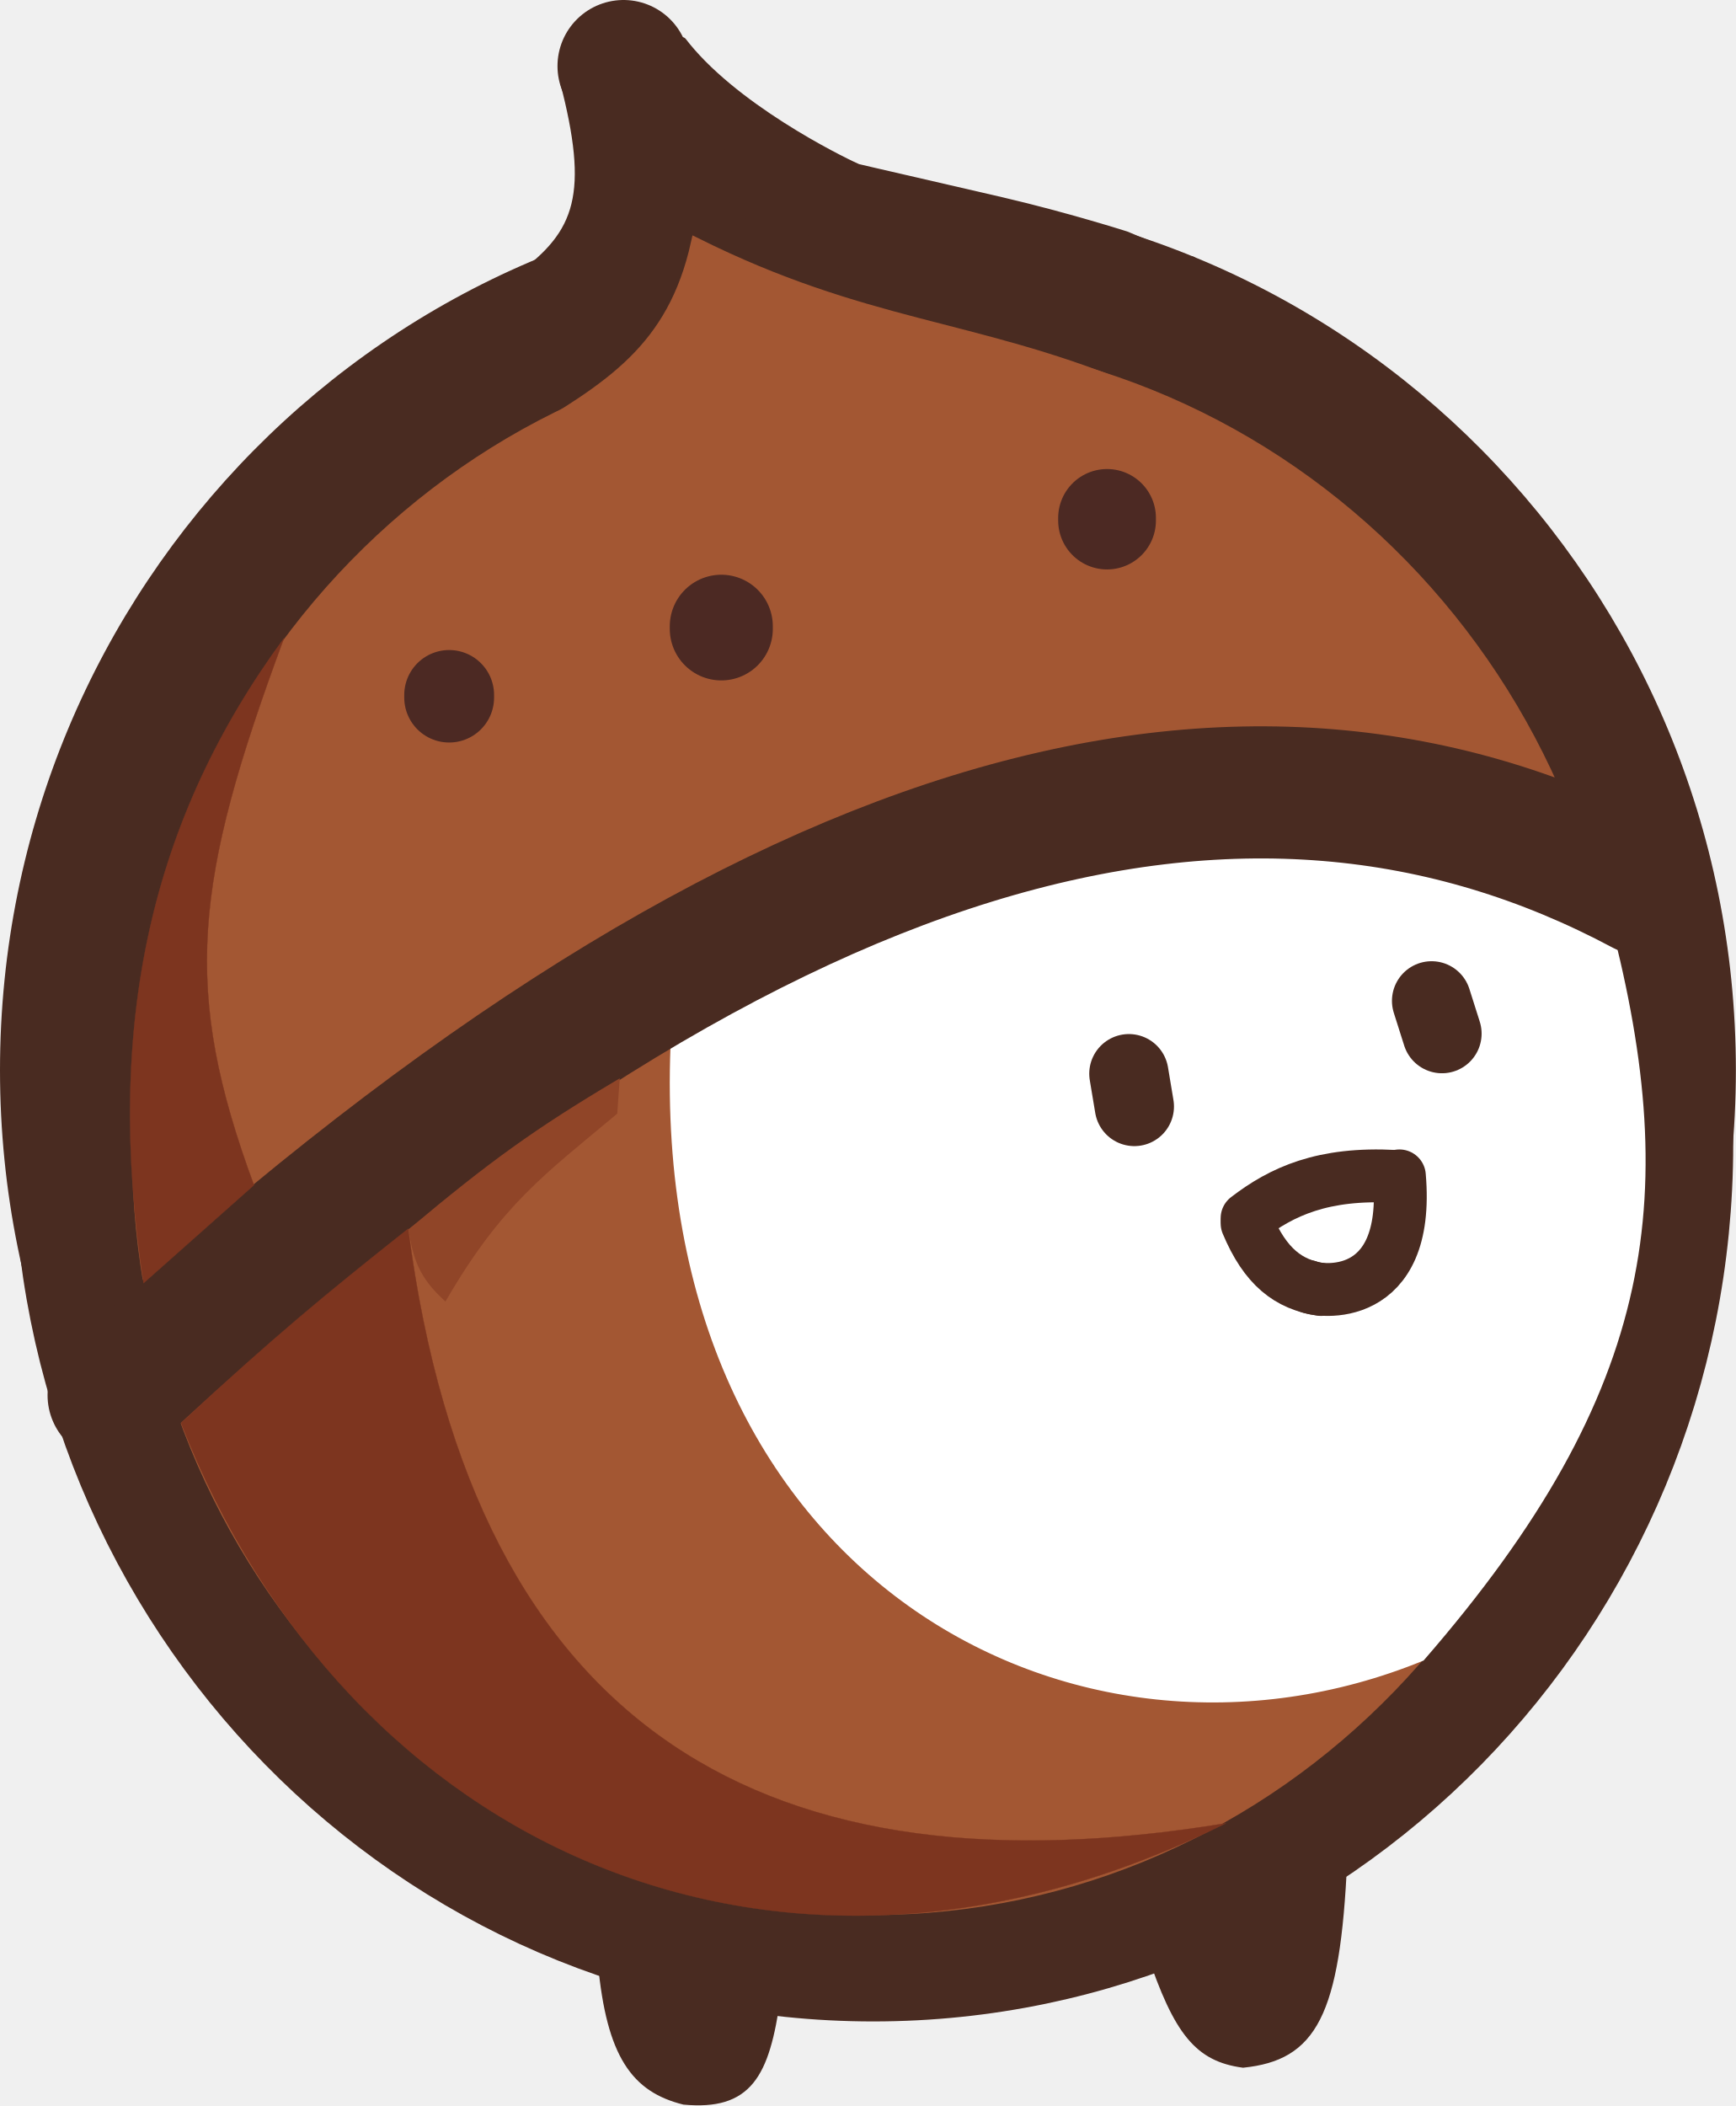
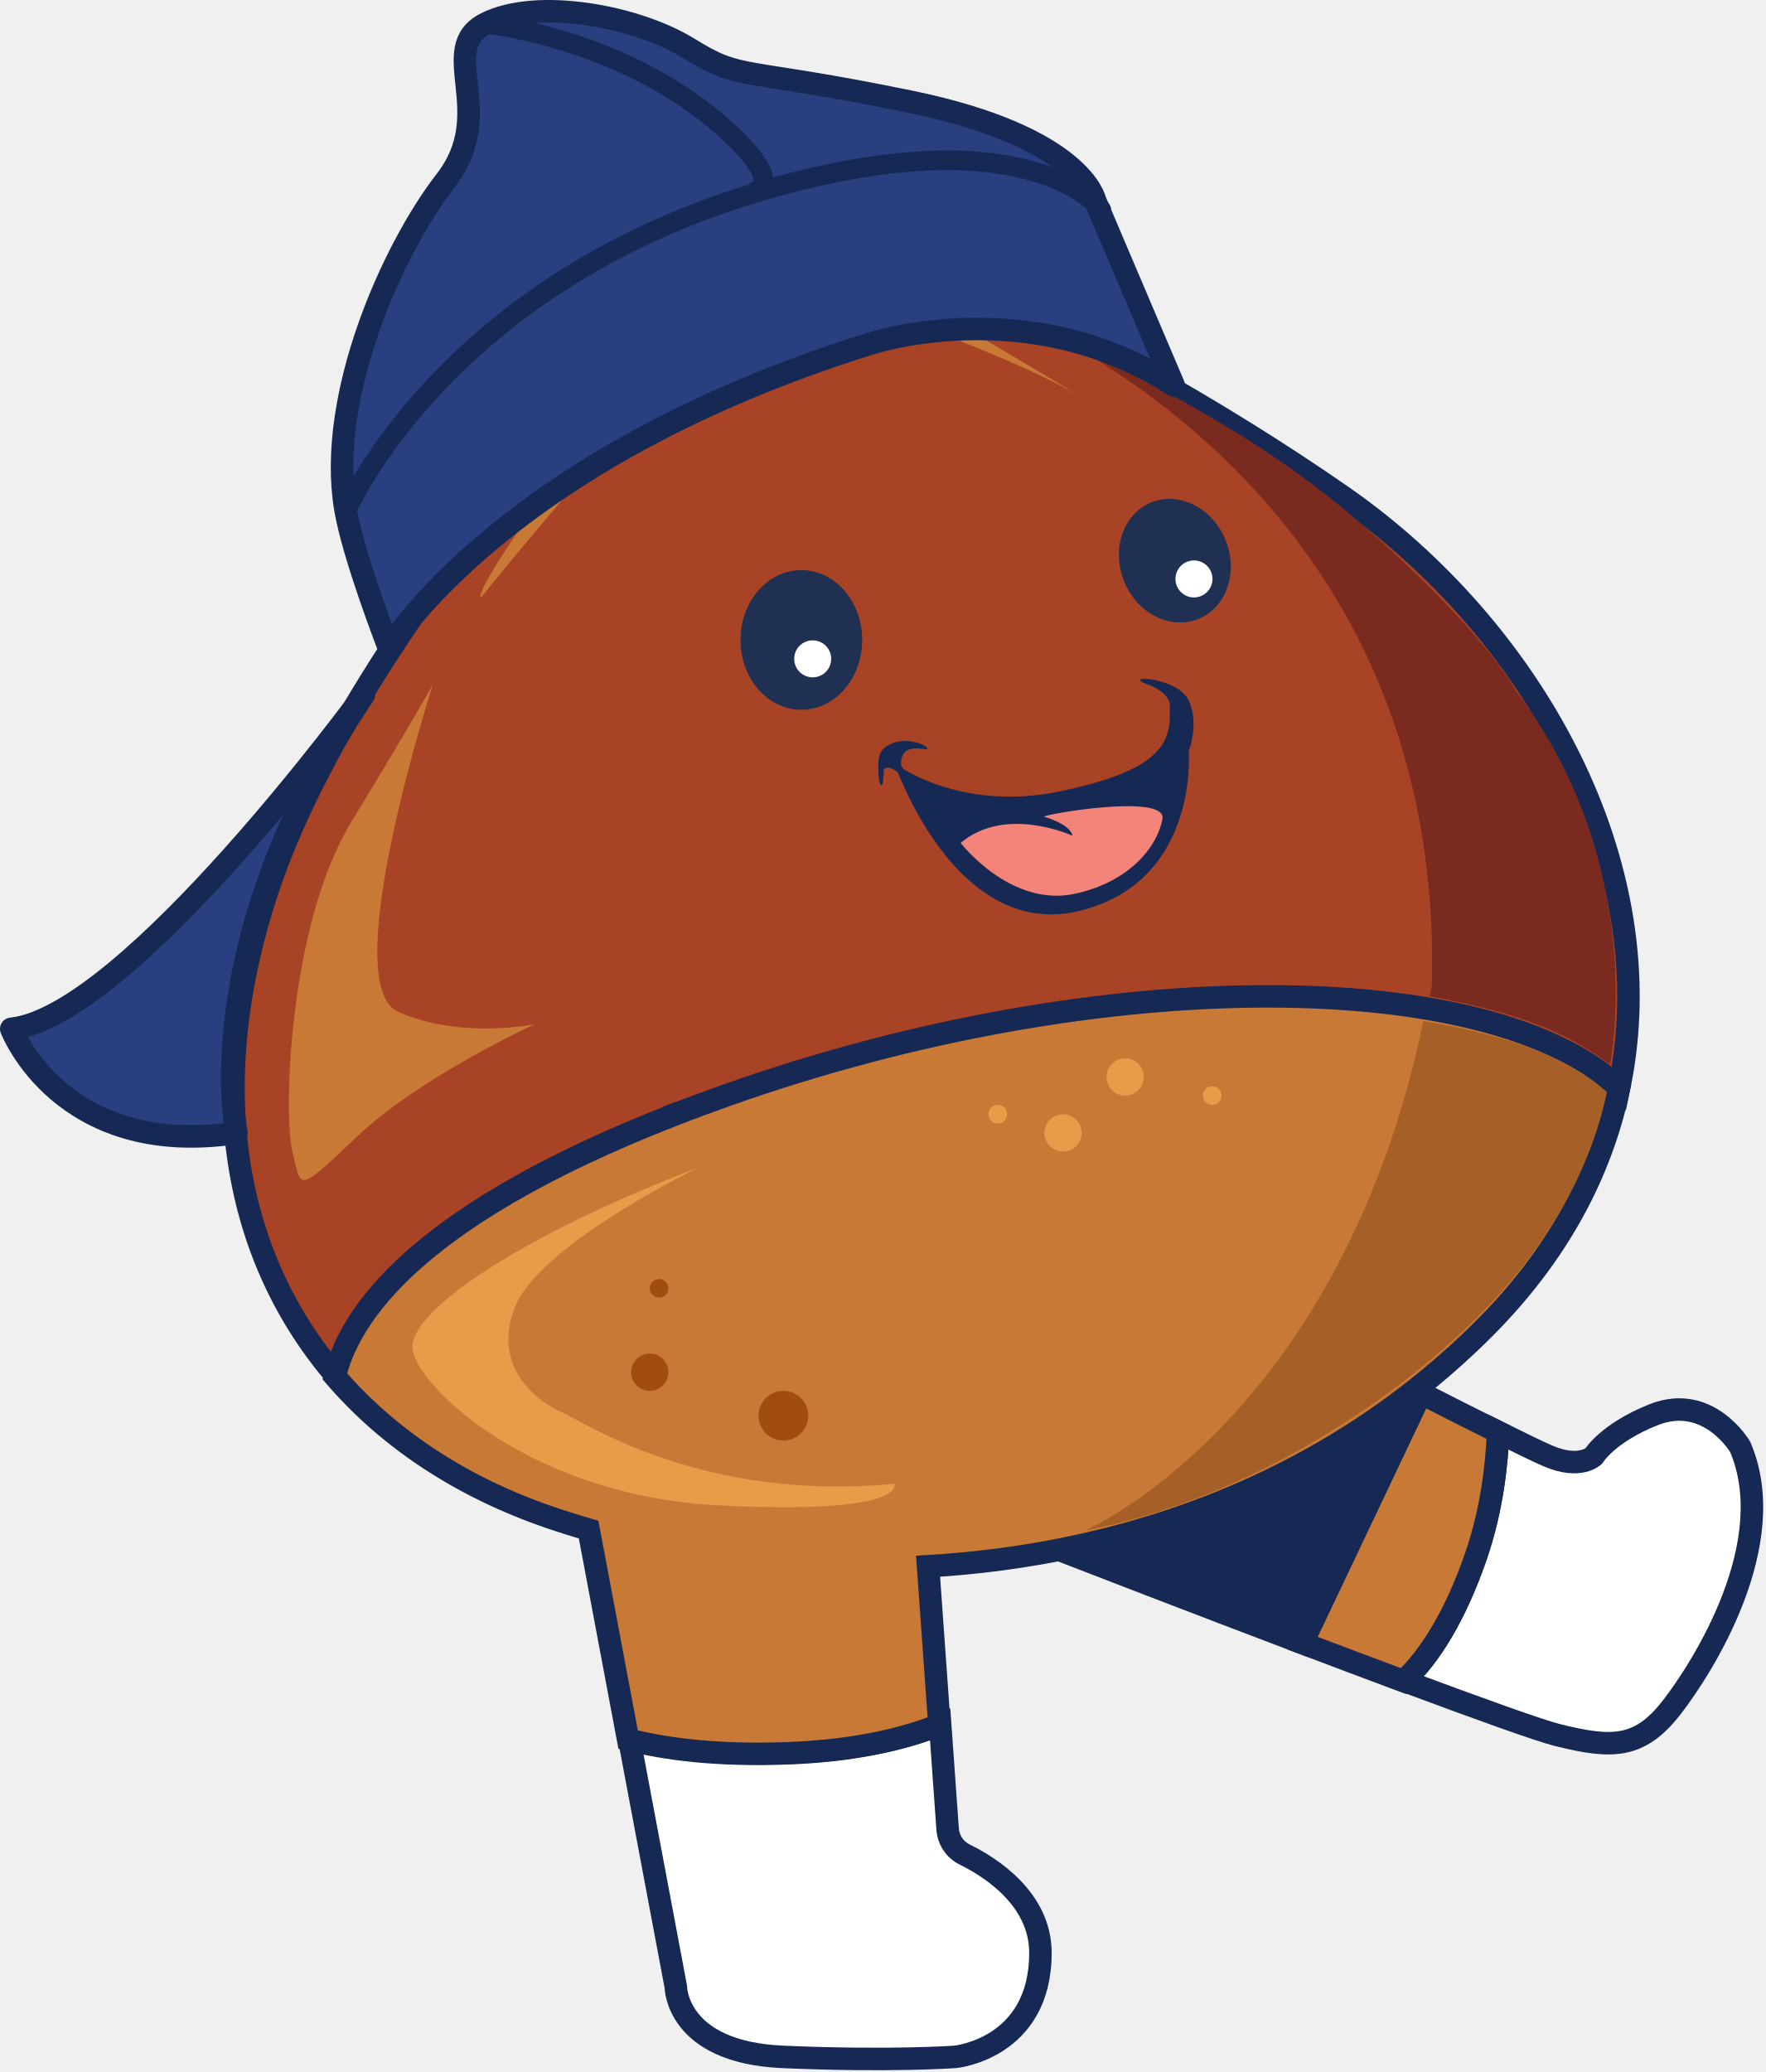
- <svg xmlns="http://www.w3.org/2000/svg" width="657" height="797" viewBox="0 0 657 797" fill="none">
-   <path d="M435.949 738.371C446.207 768.996 454.033 778.248 470.5 780.5C496.21 777.781 505.281 762.886 507.896 703.942L435.949 738.371Z" fill="#492B21" />
-   <path d="M435 735.5C435.319 736.477 435.635 737.434 435.949 738.371M508 701.5C507.967 702.322 507.932 703.136 507.896 703.942M431.5 740.5L435.949 738.371M513 701.5L507.896 703.942M435.949 738.371C446.207 768.996 454.033 778.248 470.5 780.5C496.21 777.781 505.281 762.886 507.896 703.942M435.949 738.371L507.896 703.942" stroke="#492B21" stroke-width="4" stroke-linecap="round" />
-   <path d="M657 405C657 588.359 509.926 737 328.5 737C147.074 737 0 588.359 0 405C0 221.641 147.074 73 328.5 73C509.926 73 657 221.641 657 405Z" fill="#492B21" />
-   <path d="M236 25L279 124" stroke="#492B21" stroke-width="50" stroke-linecap="round" />
-   <path d="M187 111.993L249.5 108L217.228 45C224.478 81.929 214.875 94.084 187 111.993Z" fill="#492B21" />
-   <path d="M214 31C215.304 36.037 216.381 40.687 217.228 45M170 122.5C176.275 118.686 181.939 115.244 187 111.993M187 111.993L249.5 108L217.228 45M187 111.993C214.875 94.084 224.478 81.929 217.228 45" stroke="#492B21" stroke-width="4" stroke-linecap="round" />
-   <path d="M261.282 20C282.866 44.727 323.076 63.525 324.5 64C325.278 64.259 352.713 70.491 379 76.612L284 95.5L261.282 20Z" fill="#492B21" />
-   <path d="M258 16C259.035 17.349 260.132 18.683 261.282 20M451 99C449.733 99.557 426 89.5 426 89.5C426 89.5 403.385 82.289 379 76.612M261.282 20C282.866 44.727 323.076 63.525 324.5 64C325.278 64.259 352.713 70.491 379 76.612M261.282 20L284 95.5L379 76.612" stroke="#492B21" stroke-width="4" stroke-linecap="round" />
-   <path d="M228.292 742.853C231.586 777.833 240.899 789.969 259 794.5C282.807 796.623 289.218 785.296 293.419 755.795L228.292 742.853Z" fill="#492B21" />
-   <path d="M228 739.5C228.091 740.64 228.189 741.758 228.292 742.853M294 751.5C293.81 752.972 293.617 754.404 293.419 755.795M224 742L228.292 742.853M302 757.5L293.419 755.795M228.292 742.853C231.586 777.833 240.899 789.969 259 794.5C282.807 796.623 289.218 785.296 293.419 755.795M228.292 742.853L293.419 755.795" stroke="#492B21" stroke-width="4" stroke-linecap="round" />
-   <path d="M631 433C631 603.02 495.998 740 330.5 740C165.002 740 30 603.02 30 433C30 262.98 165.002 126 330.5 126C495.998 126 631 262.98 631 433Z" fill="#492B21" stroke="#492B21" stroke-width="50" />
-   <path d="M615 416.932C615 576.812 488.52 706.42 332.5 706.42C176.48 706.42 50 576.812 50 416.932C50 257.053 176.48 127.445 332.5 127.445C488.52 127.445 615 257.053 615 416.932Z" fill="#A35733" />
-   <path d="M609.84 435.243C609.84 595.123 484.516 724.731 329.92 724.731C175.325 724.731 50 595.123 50 435.243C50 275.364 175.325 145.756 329.92 145.756C484.516 145.756 609.84 275.364 609.84 435.243Z" fill="#A35733" />
-   <path d="M263.5 92C254.577 132.254 230.515 146.481 198 166L426.5 146.5C367.623 122.519 327.295 123.756 263.5 92Z" fill="#A35733" stroke="#A35733" stroke-width="4" stroke-linecap="round" />
-   <path d="M254.278 395.855C246.416 596.61 407.062 681.773 538.5 628C627.488 525.577 636.407 450.786 607.78 343.855C482.518 286.883 402.038 307.595 254.278 395.855Z" fill="white" stroke="white" stroke-linecap="round" />
-   <path d="M43 528C286.781 301.488 472.516 256.726 622 336.5" stroke="#492B21" stroke-width="50" stroke-linecap="round" />
-   <path d="M54.327 485.598L96.117 448.5C68.819 374.486 73.163 334.111 107.498 241.5C57.398 309.704 39.353 387.204 54.327 485.598Z" fill="#7D351F" />
-   <path d="M68.5 538.5C103.965 505.668 122.369 490.459 154.5 465C179.375 656.68 291.83 718.322 464 690C295.386 774.123 131.441 699.779 68.5 538.5Z" fill="#7D351F" />
-   <path d="M54.327 485.598L96.117 448.5C68.819 374.486 73.163 334.111 107.498 241.5C57.398 309.704 39.353 387.204 54.327 485.598Z" stroke="#7D351F" stroke-width="0.1" stroke-linecap="round" />
-   <path d="M68.5 538.5C103.965 505.668 122.369 490.459 154.5 465C179.375 656.68 291.83 718.322 464 690C295.386 774.123 131.441 699.779 68.5 538.5Z" stroke="#7D351F" stroke-width="0.1" stroke-linecap="round" />
-   <path d="M155.129 465.5C185.557 439.971 202.683 427.612 234 409L233.129 421.213C205.732 444.13 189.636 455.426 168.471 491.764C158.779 482.854 156.955 476.144 155.129 465.5Z" fill="#904528" stroke="#904528" stroke-linecap="round" />
-   <path d="M273 237V238" stroke="#4C2923" stroke-width="39" stroke-linecap="round" />
-   <path d="M419 196V197" stroke="#4C2923" stroke-width="37" stroke-linecap="round" />
-   <path d="M170 263V264" stroke="#4C2923" stroke-width="34" stroke-linecap="round" />
-   <path d="M472 461C485.151 450.903 500.671 443.707 528 445.195" stroke="#492B21" stroke-width="20" stroke-linecap="round" />
-   <path d="M495 486.824C498.993 488.864 533.854 493.712 529.649 445" stroke="#492B21" stroke-width="20" stroke-linecap="round" />
-   <path d="M472 463C478.937 479.568 487.707 486.125 500 488" stroke="#492B21" stroke-width="20" stroke-linecap="round" />
-   <line x1="427.262" y1="406.33" x2="429.33" y2="418.738" stroke="#492B21" stroke-width="30" stroke-linecap="round" />
-   <line x1="541.832" y1="378.765" x2="545.765" y2="391.168" stroke="#492B21" stroke-width="30" stroke-linecap="round" />
+ <svg xmlns="http://www.w3.org/2000/svg" width="628" height="737" viewBox="0 0 628 737" fill="none">
+   <path d="M343.18 659.657C339.68 657.927 337.38 654.487 337.1 650.597L334.44 613.377C321.56 618.487 304.17 622.577 280.87 623.467C255.95 624.417 237.42 622.067 223.83 618.597L240.4 706.667C240.4 706.667 240.4 729.967 278.44 731.627C316.48 733.287 339.73 731.627 339.73 731.627C339.73 731.627 370.11 728.787 370.11 694.627C370.11 675.467 352.48 664.237 343.18 659.647V659.657Z" fill="white" stroke="#162954" stroke-width="8" stroke-miterlimit="10" />
+   <path d="M619.03 514.638C619.03 514.638 607.76 495.398 588.12 503.248C571.85 509.758 566.97 517.888 566.97 517.888C566.97 517.888 562.09 522.768 550.7 517.888C547.37 516.458 540.71 513.228 532.95 509.368C532.54 520.208 530.86 536.778 525.07 553.508C517.95 574.108 508.99 588.878 499.38 597.848C525.67 607.648 547.49 615.508 553.96 617.128C573.48 622.008 583.24 622.008 594.63 607.368C606.02 592.728 633.68 548.798 619.03 514.638Z" fill="white" stroke="#162954" stroke-width="8" stroke-miterlimit="10" />
+   <path d="M258.77 389.708C393.55 341.938 531.36 344.568 575.93 387.128C592.68 307.288 544.85 223.478 477.74 176.698C385.62 112.498 273.97 67.828 273.97 67.828C273.97 67.828 131.61 207.398 95.32 316.268C71.64 387.308 83.63 447.648 119.64 489.538C125.46 465.078 153.7 426.948 258.79 389.708H258.77Z" fill="#A84325" stroke="#162954" stroke-width="8" stroke-miterlimit="10" />
+   <path d="M154.06 243.318C154.06 243.318 119.51 349.918 141.61 359.868C163.72 369.818 190.24 364.288 190.24 364.288C190.24 364.288 149.34 383.078 127.24 404.078C105.13 425.078 107.34 422.868 104.03 409.608C100.71 396.348 102.7 328.918 124.92 292.448C147.14 255.968 154.06 243.328 154.06 243.328V243.318Z" fill="#C87936" />
+   <path d="M171.21 212.417C176.32 206.057 248.17 116.967 277.11 101.067C279.41 99.797 282.13 99.567 284.62 100.407C299.41 105.437 357.65 125.647 382.57 140.017C382.57 140.017 292.18 84.907 276.75 82.287C263.38 80.027 171.26 201.317 170.85 212.257C170.85 212.467 171.09 212.567 171.22 212.407L171.21 212.417Z" fill="#C87936" />
+   <path d="M285.06 252.467C297.017 252.467 306.71 241.346 306.71 227.627C306.71 213.908 297.017 202.787 285.06 202.787C273.103 202.787 263.41 213.908 263.41 227.627C263.41 241.346 273.103 252.467 285.06 252.467Z" fill="#203052" />
+   <path d="M426.259 220.182C436.241 216.169 440.599 203.628 435.993 192.17C431.387 180.712 419.561 174.676 409.579 178.689C399.597 182.702 395.239 195.244 399.845 206.701C404.451 218.159 416.277 224.195 426.259 220.182Z" fill="#203052" />
+   <path d="M320.51 271.737C320.51 267.227 323.16 265.547 328.47 266.427C333.78 267.307 323.16 260.237 315.2 265.547C311.52 267.997 312.55 273.507 312.55 276.167C312.55 278.827 314.32 282.357 314.32 274.397C314.32 271.747 318.74 273.517 319.63 275.277C320.51 277.047 341.75 334.567 384.23 323.947C426.71 313.327 422.87 267.147 422.87 267.147C422.87 267.147 426.71 257.567 422.87 249.167C419.03 240.757 398.39 239.877 408.12 243.417C417.85 246.957 416.08 252.267 416.08 252.267C416.96 265.537 410.77 274.387 377.14 281.467C343.51 288.547 321.39 273.507 321.39 273.507C321.39 273.507 320.51 272.627 320.51 271.737Z" fill="#162954" />
+   <path d="M289.1 240.928C292.734 240.928 295.68 237.982 295.68 234.348C295.68 230.714 292.734 227.768 289.1 227.768C285.466 227.768 282.52 230.714 282.52 234.348C282.52 237.982 285.466 240.928 289.1 240.928Z" fill="white" />
+   <path d="M424.73 212.508C428.364 212.508 431.31 209.562 431.31 205.928C431.31 202.294 428.364 199.348 424.73 199.348C421.096 199.348 418.15 202.294 418.15 205.928C418.15 209.562 421.096 212.508 424.73 212.508Z" fill="white" />
+   <path d="M463.24 584.417C475.51 589.067 487.82 593.707 499.29 597.977C508.91 588.997 517.88 574.207 525.01 553.587C530.8 536.837 532.49 520.247 532.9 509.387C524.08 505.007 513.85 499.807 505.46 495.527L463.24 584.417Z" fill="#C87936" stroke="#162954" stroke-width="8" stroke-miterlimit="10" />
+   <path d="M505.46 495.528L507.64 490.928C506.2 492.108 504.75 493.278 503.29 494.418C504 494.778 504.71 495.148 505.45 495.518L505.46 495.528Z" fill="#C87936" />
+   <path d="M503.3 494.428C464.69 524.788 420.77 542.608 376.71 551.248C385.65 554.708 424.18 569.608 463.24 584.418L505.46 495.528C504.72 495.148 504 494.788 503.3 494.428Z" fill="#162954" stroke="#162954" stroke-width="8" stroke-miterlimit="10" />
+   <path d="M258.41 389.598C153.2 426.888 124.93 465.058 119.1 489.548C138.29 511.878 164.29 528.968 195.36 539.648C199.89 541.208 204.58 542.678 209.39 544.068L223.44 618.748C237.04 622.228 255.59 624.578 280.54 623.618C303.86 622.728 321.28 618.638 334.17 613.518L330.14 557.108C345.53 556.198 361.12 554.308 376.71 551.248C420.77 542.608 464.69 524.778 503.3 494.428C504.76 493.278 506.2 492.118 507.65 490.938C514.6 485.238 521.38 479.138 527.93 472.578C554.48 446.028 569.69 416.798 575.93 387.018C531.32 344.408 393.34 341.778 258.41 389.598Z" fill="#C87936" stroke="#162954" stroke-width="8" stroke-miterlimit="10" />
+   <path d="M248.48 415.238C248.48 415.238 192.11 442.638 183.27 464.748C174.43 486.858 192.11 499.008 199.85 502.328C207.59 505.648 249.59 534.378 318.12 527.748C318.12 527.748 323.65 538.798 256.22 535.488C188.8 532.168 149.01 493.488 146.79 480.218C144.58 466.958 184.37 439.778 248.48 415.238Z" fill="#E69C49" />
+   <path d="M341.73 299.818C341.73 299.818 359.5 322.988 382.57 317.868C402.47 313.448 411.82 300.658 413.52 291.338C415.21 282.018 371.38 289.648 371.38 290.498C371.38 290.498 380.7 293.038 381.54 297.278C381.54 297.278 357.82 286.268 341.73 299.818Z" fill="#F48479" />
+   <path d="M278.67 512.397C283.552 512.397 287.51 508.439 287.51 503.557C287.51 498.675 283.552 494.717 278.67 494.717C273.788 494.717 269.83 498.675 269.83 503.557C269.83 508.439 273.788 512.397 278.67 512.397Z" fill="#A14D12" />
+   <path d="M496.41 427.287C500.071 427.287 503.04 424.319 503.04 420.657C503.04 416.996 500.071 414.027 496.41 414.027C492.748 414.027 489.78 416.996 489.78 420.657C489.78 424.319 492.748 427.287 496.41 427.287Z" fill="#A14D12" />
+   <path d="M378.15 409.608C381.812 409.608 384.78 406.639 384.78 402.978C384.78 399.316 381.812 396.348 378.15 396.348C374.488 396.348 371.52 399.316 371.52 402.978C371.52 406.639 374.488 409.608 378.15 409.608Z" fill="#E69C49" />
+   <path d="M400.25 389.707C403.912 389.707 406.88 386.739 406.88 383.077C406.88 379.416 403.912 376.447 400.25 376.447C396.588 376.447 393.62 379.416 393.62 383.077C393.62 386.739 396.588 389.707 400.25 389.707Z" fill="#E69C49" />
+   <path d="M354.94 399.658C356.774 399.658 358.26 398.171 358.26 396.338C358.26 394.504 356.774 393.018 354.94 393.018C353.107 393.018 351.62 394.504 351.62 396.338C351.62 398.171 353.107 399.658 354.94 399.658Z" fill="#E69C49" />
+   <path d="M431.2 393.027C433.033 393.027 434.52 391.54 434.52 389.707C434.52 387.873 433.033 386.387 431.2 386.387C429.366 386.387 427.88 387.873 427.88 389.707C427.88 391.54 429.366 393.027 431.2 393.027Z" fill="#E69C49" />
+   <path d="M234.46 461.558C236.294 461.558 237.78 460.072 237.78 458.238C237.78 456.404 236.294 454.918 234.46 454.918C232.627 454.918 231.14 456.404 231.14 458.238C231.14 460.072 232.627 461.558 234.46 461.558Z" fill="#A14D12" />
+   <path d="M519.63 405.187C521.464 405.187 522.95 403.7 522.95 401.867C522.95 400.033 521.464 398.547 519.63 398.547C517.796 398.547 516.31 400.033 516.31 401.867C516.31 403.7 517.796 405.187 519.63 405.187Z" fill="#A14D12" />
+   <path d="M510.78 443.878C512.614 443.878 514.1 442.392 514.1 440.558C514.1 438.725 512.614 437.238 510.78 437.238C508.946 437.238 507.46 438.725 507.46 440.558C507.46 442.392 508.946 443.878 510.78 443.878Z" fill="#A14D12" />
+   <path d="M474.31 464.878C476.144 464.878 477.63 463.392 477.63 461.558C477.63 459.725 476.144 458.238 474.31 458.238C472.477 458.238 470.99 459.725 470.99 461.558C470.99 463.392 472.477 464.878 474.31 464.878Z" fill="#A14D12" />
+   <path d="M231.14 494.717C234.801 494.717 237.77 491.749 237.77 488.087C237.77 484.425 234.801 481.457 231.14 481.457C227.478 481.457 224.51 484.425 224.51 488.087C224.51 491.749 227.478 494.717 231.14 494.717Z" fill="#A14D12" />
+   <path d="M482.24 184.597C433.65 142.787 370.32 118.037 331.63 100.117C331.67 100.137 514.1 153.167 509.38 350.167C509.35 351.537 508.85 353.017 508.58 354.337C537.32 359.867 555 365.387 572.69 378.657C572.69 378.657 587.06 309.027 539.53 246.017C539.53 246.017 527.76 223.757 482.25 184.597H482.24Z" fill="#7A2A1E" />
+   <path d="M507.1 485.148C513.55 479.858 519.84 474.197 525.93 468.107C550.55 443.487 565.77 416.227 571.58 388.607C558.21 375.847 534.79 367.878 506.37 363.188C476.58 505.488 385.89 544.458 385.89 544.458C426.8 536.438 467.22 516.578 503.07 488.388C504.42 487.328 505.77 486.238 507.11 485.148H507.1Z" fill="#A65F26" />
+   <path d="M417.56 137.117L389.53 71.267C389.53 71.267 385 48.717 323.63 36.137C262.26 23.557 264.07 28.967 245.11 17.257C226.15 5.547 190.95 -0.743 172.92 8.297C154.88 17.337 177.46 39.877 158.53 64.257C139.6 88.637 116.19 141.017 122.82 180.817C125.67 197.937 138.35 230.467 138.35 230.467C138.35 230.467 178.82 162.957 309.62 122.237C309.62 122.237 365.99 103.447 417.56 137.127V137.117Z" fill="#2A3F7F" stroke="#162954" stroke-width="8" stroke-linecap="round" stroke-linejoin="round" />
+   <path d="M391.74 74.588C391.74 74.588 366.81 40.828 274.25 66.958C158.75 99.568 123.38 181.358 123.38 181.358" stroke="#162954" stroke-width="7" stroke-linecap="round" stroke-linejoin="round" />
+   <path d="M172.56 8.377C172.56 8.377 225.13 13.787 261.32 48.987C278.67 65.857 268.72 68.067 268.72 68.067" stroke="#162954" stroke-width="7" stroke-linecap="round" stroke-linejoin="round" />
+   <path d="M129.45 247.127C129.45 247.127 45.79 361.607 4 365.947C4 365.947 21.59 412.367 84.13 402.977C84.13 402.977 69.76 335.557 129.45 247.127Z" fill="#2A3F7F" stroke="#162954" stroke-width="8" stroke-linecap="round" stroke-linejoin="round" />
</svg>
